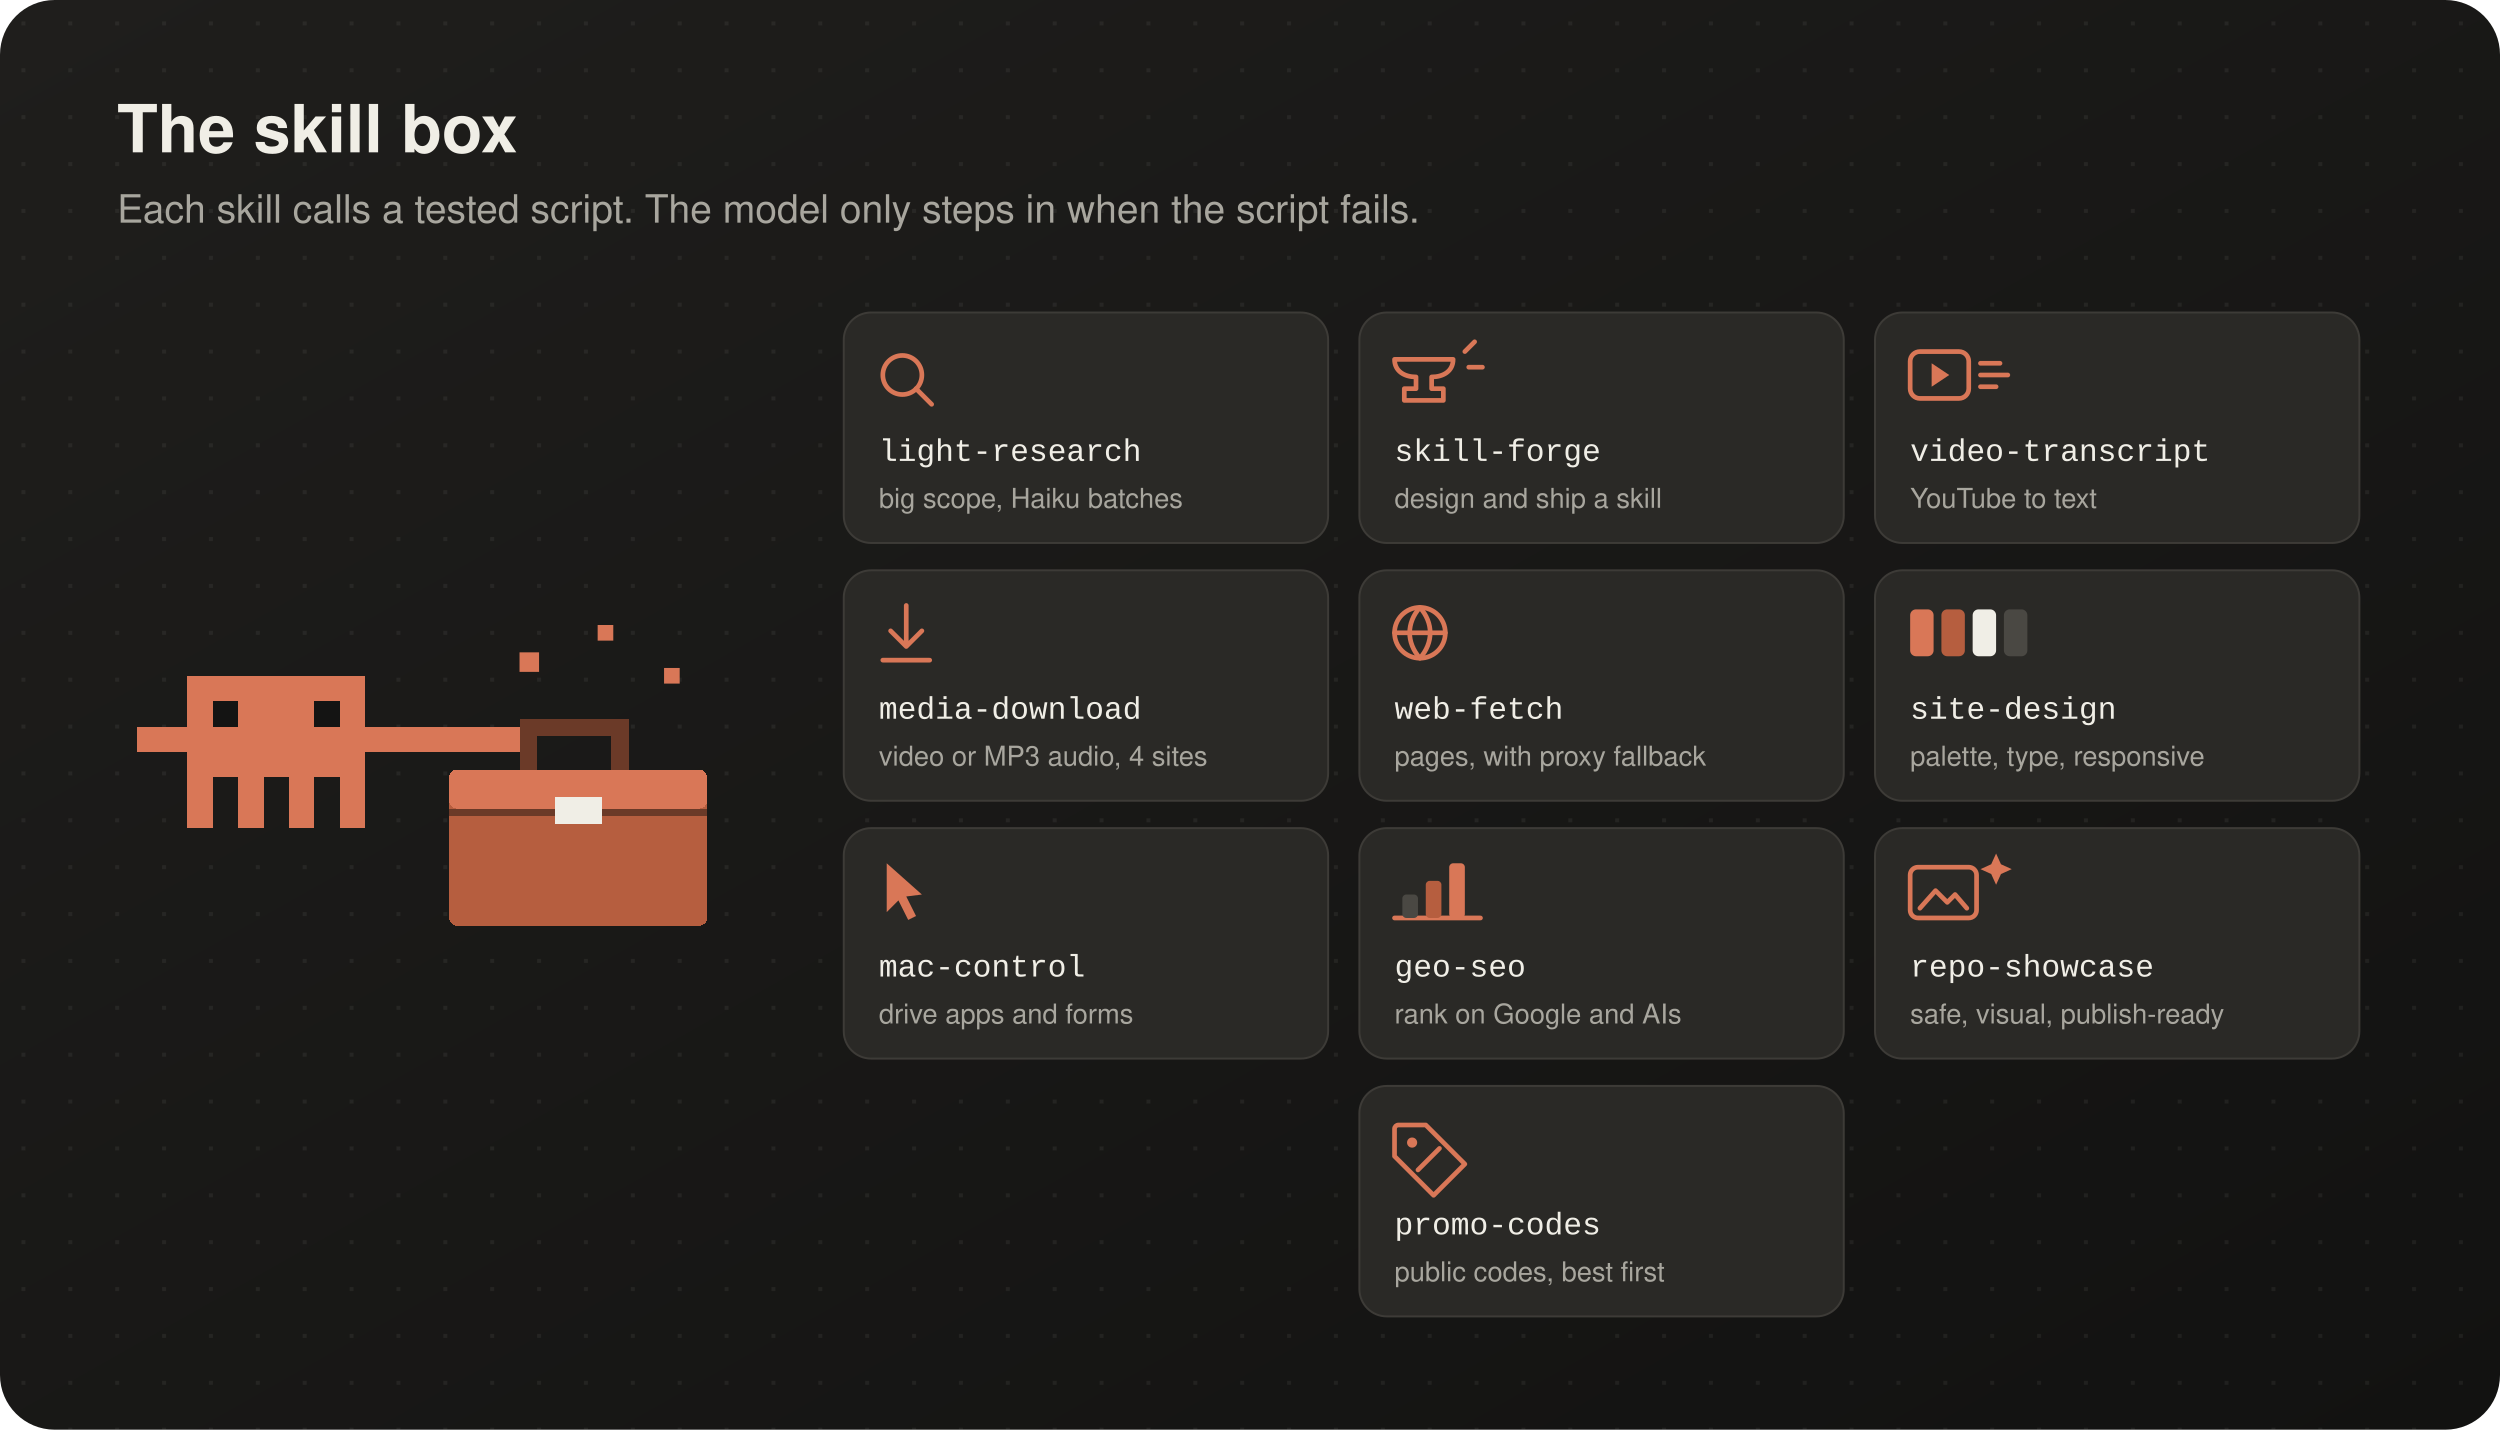
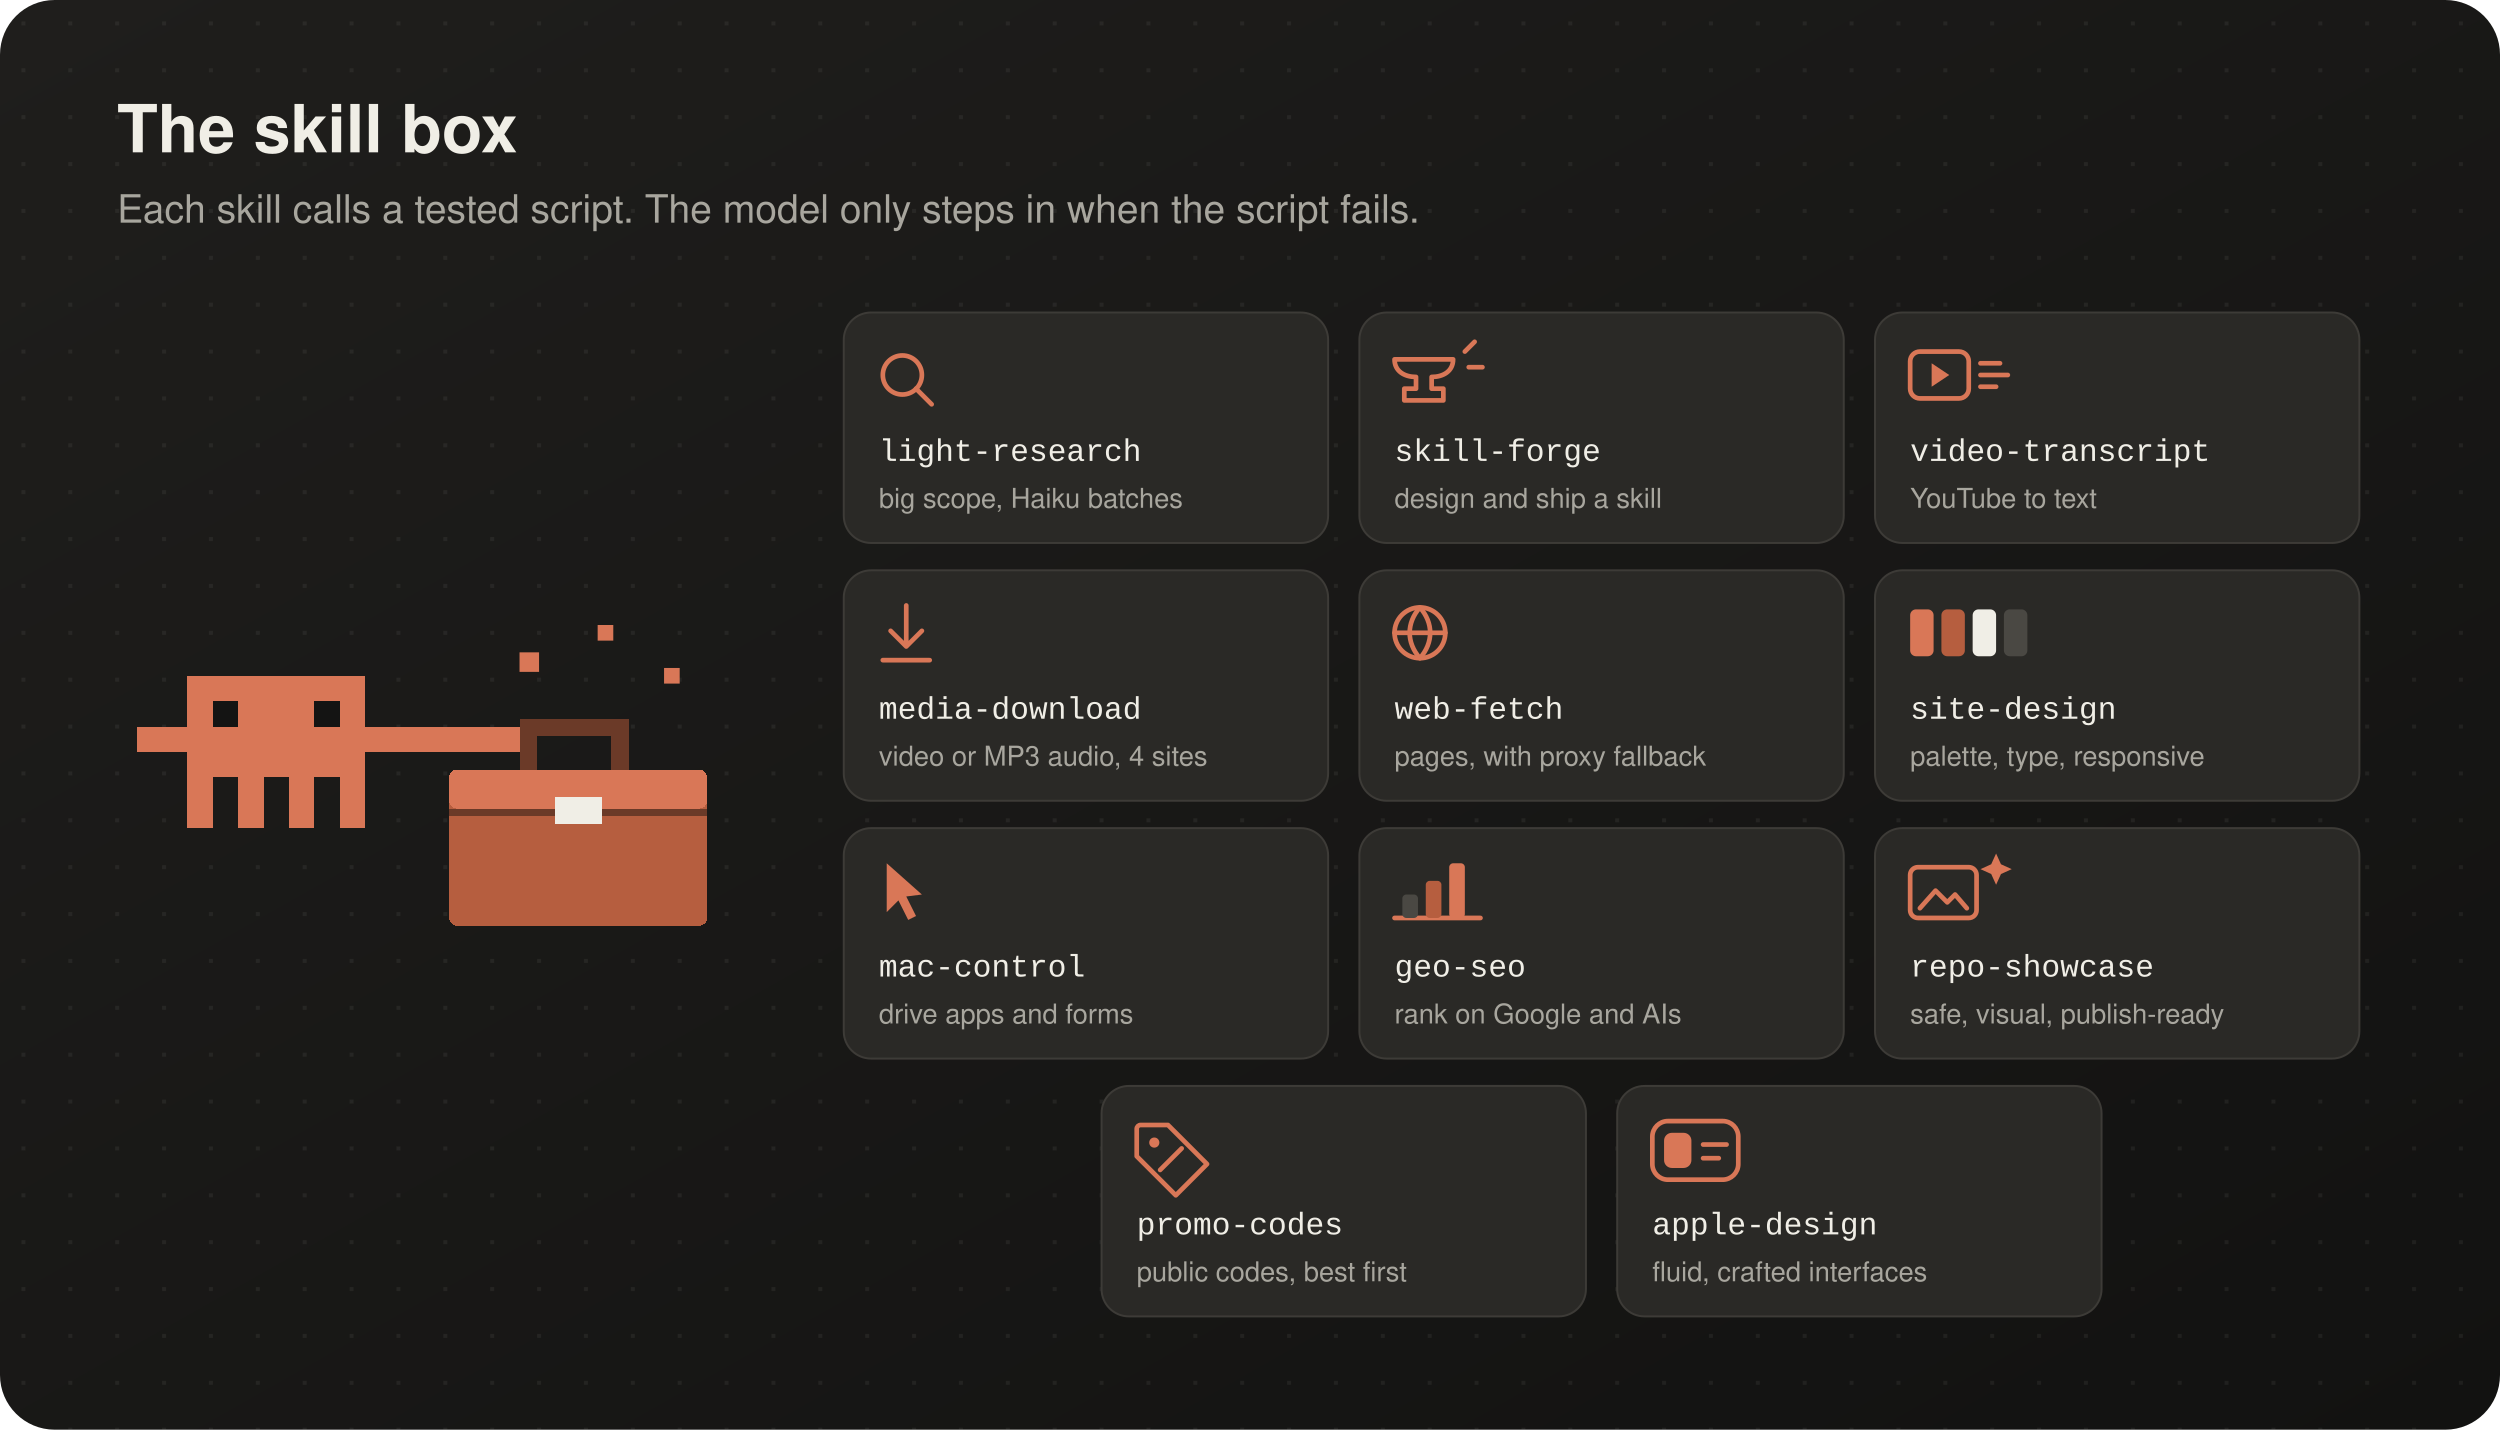
<svg xmlns="http://www.w3.org/2000/svg" viewBox="0 0 1280 732" width="1280" height="732" role="img" aria-labelledby="t d">
  <defs>
    <style>
      .mono { font-family: ui-monospace, SFMono-Regular, Menlo, Consolas, "Liberation Mono", monospace; }
      .sans { font-family: -apple-system, BlinkMacSystemFont, "Segoe UI", Helvetica, Arial, sans-serif; }
      .eye { animation: blink 4s infinite; transform-box: fill-box; transform-origin: center; }
      .bob { animation: bob 2.6s ease-in-out infinite; }
      .pop { animation: pop 2.6s ease-in-out infinite; }
      @keyframes blink { 0%, 90%, 100% { transform: scaleY(1); } 94% { transform: scaleY(0.1); } }
      @keyframes bob { 0%, 100% { transform: translateY(0); } 50% { transform: translateY(-5px); } }
      @keyframes pop { 0%, 100% { opacity: 0.2; transform: translateY(0); } 50% { opacity: 1; transform: translateY(-10px); } }
      @media (prefers-reduced-motion: reduce) { * { animation: none !important; } }
      .card { fill: #2A2926; stroke: #3D3B37; }
      .ic { fill: none; stroke: #D97757; stroke-width: 2.4; stroke-linecap: round; stroke-linejoin: round; }
    </style>
    <linearGradient id="bg" x1="0" y1="0" x2="1" y2="1">
      <stop offset="0" stop-color="#1F1E1C" />
      <stop offset="1" stop-color="#121211" />
    </linearGradient>
    <pattern id="dots" width="24" height="24" patternUnits="userSpaceOnUse">
      <rect x="11" y="11" width="2" height="2" fill="#F0EEE6" opacity="0.06" />
    </pattern>
    <g id="clawd" shape-rendering="crispEdges">
      <rect x="2" y="0" width="7" height="4" fill="#D97757" />
      <rect x="0" y="2" width="2" height="1" fill="#D97757" />
      <rect x="9" y="2" width="2" height="1" fill="#D97757" />
      <rect x="2" y="4" width="1" height="2" fill="#D97757" />
      <rect x="4" y="4" width="1" height="2" fill="#D97757" />
      <rect x="6" y="4" width="1" height="2" fill="#D97757" />
      <rect x="8" y="4" width="1" height="2" fill="#D97757" />
      <rect class="eye" x="3" y="1" width="1" height="1" fill="#141413" />
      <rect class="eye" x="7" y="1" width="1" height="1" fill="#141413" />
    </g>
  </defs>
  <rect width="1280" height="732" rx="28" fill="url(#bg)" />
  <rect width="1280" height="732" rx="28" fill="url(#dots)" />
  <g class="sans">
    <text x="60" y="78" font-size="34" font-weight="700" fill="#F0EEE6">The skill box</text>
    <text x="60" y="114" font-size="20" fill="#A8A69E">Each skill calls a tested script. The model only steps in when the script fails.</text>
  </g>
  <g transform="translate(70 346)">
    <g class="bob">
      <g transform="scale(13)">
        <use href="#clawd" />
      </g>
      <g shape-rendering="crispEdges">
        <rect x="143" y="26" width="58" height="13" fill="#D97757" />
        <rect x="196" y="22" width="56" height="9" fill="#6B3A28" />
        <rect x="196" y="22" width="9" height="28" fill="#6B3A28" />
        <rect x="243" y="22" width="9" height="28" fill="#6B3A28" />
        <rect x="160" y="48" width="132" height="80" rx="4" fill="#B65E3F" />
        <rect x="160" y="48" width="132" height="20" rx="4" fill="#D97757" />
        <rect x="160" y="68" width="132" height="4" fill="#6B3A28" />
        <rect x="214" y="62" width="24" height="14" fill="#F0EEE6" />
      </g>
    </g>
    <g fill="#D97757">
      <rect class="pop" x="196" y="-12" width="10" height="10" />
      <rect class="pop" x="236" y="-26" width="8" height="8" style="animation-delay:-0.9s" />
      <rect class="pop" x="270" y="-4" width="8" height="8" style="animation-delay:-1.7s" />
    </g>
  </g>
  <g class="sans">
    <g transform="translate(432 160)">
      <rect class="card" width="248" height="118" rx="14" />
      <circle class="ic" cx="30" cy="32" r="10" />
      <path class="ic" d="M37 39l8 8" />
      <text x="18" y="76" class="mono" font-size="16" fill="#F0EEE6">light-research</text>
      <text x="18" y="100" font-size="14" fill="#A8A69E">big scope, Haiku batches</text>
    </g>
    <g transform="translate(696 160)">
      <rect class="card" width="248" height="118" rx="14" />
      <path class="ic" d="M18 24h30c0 6-5 9-11 9v6h6v6H23v-6h6v-6c-6 0-11-3-11-9z" />
      <path class="ic" d="M54 20l5-5M56 28h7" />
      <text x="18" y="76" class="mono" font-size="16" fill="#F0EEE6">skill-forge</text>
      <text x="18" y="100" font-size="14" fill="#A8A69E">design and ship a skill</text>
    </g>
    <g transform="translate(960 160)">
      <rect class="card" width="248" height="118" rx="14" />
      <rect class="ic" x="18" y="20" width="30" height="24" rx="5" />
      <path d="M29 26v12l9-6z" fill="#D97757" />
      <path class="ic" d="M54 26h10M54 32h14M54 38h8" />
      <text x="18" y="76" class="mono" font-size="16" fill="#F0EEE6">video-transcript</text>
      <text x="18" y="100" font-size="14" fill="#A8A69E">YouTube to text</text>
    </g>
    <g transform="translate(432 292)">
      <rect class="card" width="248" height="118" rx="14" />
      <path class="ic" d="M32 18v20M24 31l8 8 8-8M20 46h24" />
      <text x="18" y="76" class="mono" font-size="16" fill="#F0EEE6">media-download</text>
      <text x="18" y="100" font-size="14" fill="#A8A69E">video or MP3 audio, 4 sites</text>
    </g>
    <g transform="translate(696 292)">
      <rect class="card" width="248" height="118" rx="14" />
      <circle class="ic" cx="31" cy="32" r="13" />
      <path class="ic" d="M18 32h26M31 19c-7 8-7 18 0 26M31 19c7 8 7 18 0 26" />
      <text x="18" y="76" class="mono" font-size="16" fill="#F0EEE6">web-fetch</text>
      <text x="18" y="100" font-size="14" fill="#A8A69E">pages, with proxy fallback</text>
    </g>
    <g transform="translate(960 292)">
      <rect class="card" width="248" height="118" rx="14" />
      <rect x="18" y="20" width="12" height="24" rx="3" fill="#D97757" />
      <rect x="34" y="20" width="12" height="24" rx="3" fill="#B65E3F" />
      <rect x="50" y="20" width="12" height="24" rx="3" fill="#F0EEE6" />
      <rect x="66" y="20" width="12" height="24" rx="3" fill="#4A4843" />
      <text x="18" y="76" class="mono" font-size="16" fill="#F0EEE6">site-design</text>
      <text x="18" y="100" font-size="14" fill="#A8A69E">palette, type, responsive</text>
    </g>
    <g transform="translate(432 424)">
      <rect class="card" width="248" height="118" rx="14" />
      <path d="M22 18l18 16-8 1 5 10-4 2-5-10-6 6z" fill="#D97757" />
      <text x="18" y="76" class="mono" font-size="16" fill="#F0EEE6">mac-control</text>
      <text x="18" y="100" font-size="14" fill="#A8A69E">drive apps and forms</text>
    </g>
    <g transform="translate(696 424)">
      <rect class="card" width="248" height="118" rx="14" />
      <path class="ic" d="M18 46h44" />
      <rect x="22" y="34" width="8" height="12" rx="2" fill="#4A4843" />
      <rect x="34" y="27" width="8" height="19" rx="2" fill="#B65E3F" />
      <rect x="46" y="18" width="8" height="28" rx="2" fill="#D97757" />
      <text x="18" y="76" class="mono" font-size="16" fill="#F0EEE6">geo-seo</text>
      <text x="18" y="100" font-size="14" fill="#A8A69E">rank on Google and AIs</text>
    </g>
    <g transform="translate(960 424)">
      <rect class="card" width="248" height="118" rx="14" />
      <rect class="ic" x="18" y="20" width="34" height="26" rx="4" />
      <path class="ic" d="M23 41l8-9 6 6 4-4 6 7" />
      <path d="M62 13l2.5 5.5L70 21l-5.5 2.5L62 29l-2.5-5.5L54 21l5.5-2.5z" fill="#D97757" />
      <text x="18" y="76" class="mono" font-size="16" fill="#F0EEE6">repo-showcase</text>
      <text x="18" y="100" font-size="14" fill="#A8A69E">safe, visual, publish-ready</text>
    </g>
-     <g transform="translate(696 556)">
+     <g transform="translate(564 556)">
      <rect class="card" width="248" height="118" rx="14" />
      <path class="ic" d="M18 22v14l20 20 16-16L34 20H20a2 2 0 0 0-2 2z" />
      <circle cx="27" cy="29" r="2.6" fill="#D97757" />
      <path class="ic" d="M30 43l11-11" />
      <text x="18" y="76" class="mono" font-size="16" fill="#F0EEE6">promo-codes</text>
      <text x="18" y="100" font-size="14" fill="#A8A69E">public codes, best first</text>
    </g>
+     <g transform="translate(828 556)">
+       <rect class="card" width="248" height="118" rx="14" />
+       <rect class="ic" x="18" y="18" width="44" height="30" rx="8" />
+       <rect x="24" y="24" width="14" height="18" rx="4" fill="#D97757" />
+       <path class="ic" d="M44 30h12M44 37h8" />
+       <text x="18" y="76" class="mono" font-size="16" fill="#F0EEE6">apple-design</text>
+       <text x="18" y="100" font-size="14" fill="#A8A69E">fluid, crafted interfaces</text>
+     </g>
  </g>
</svg>
